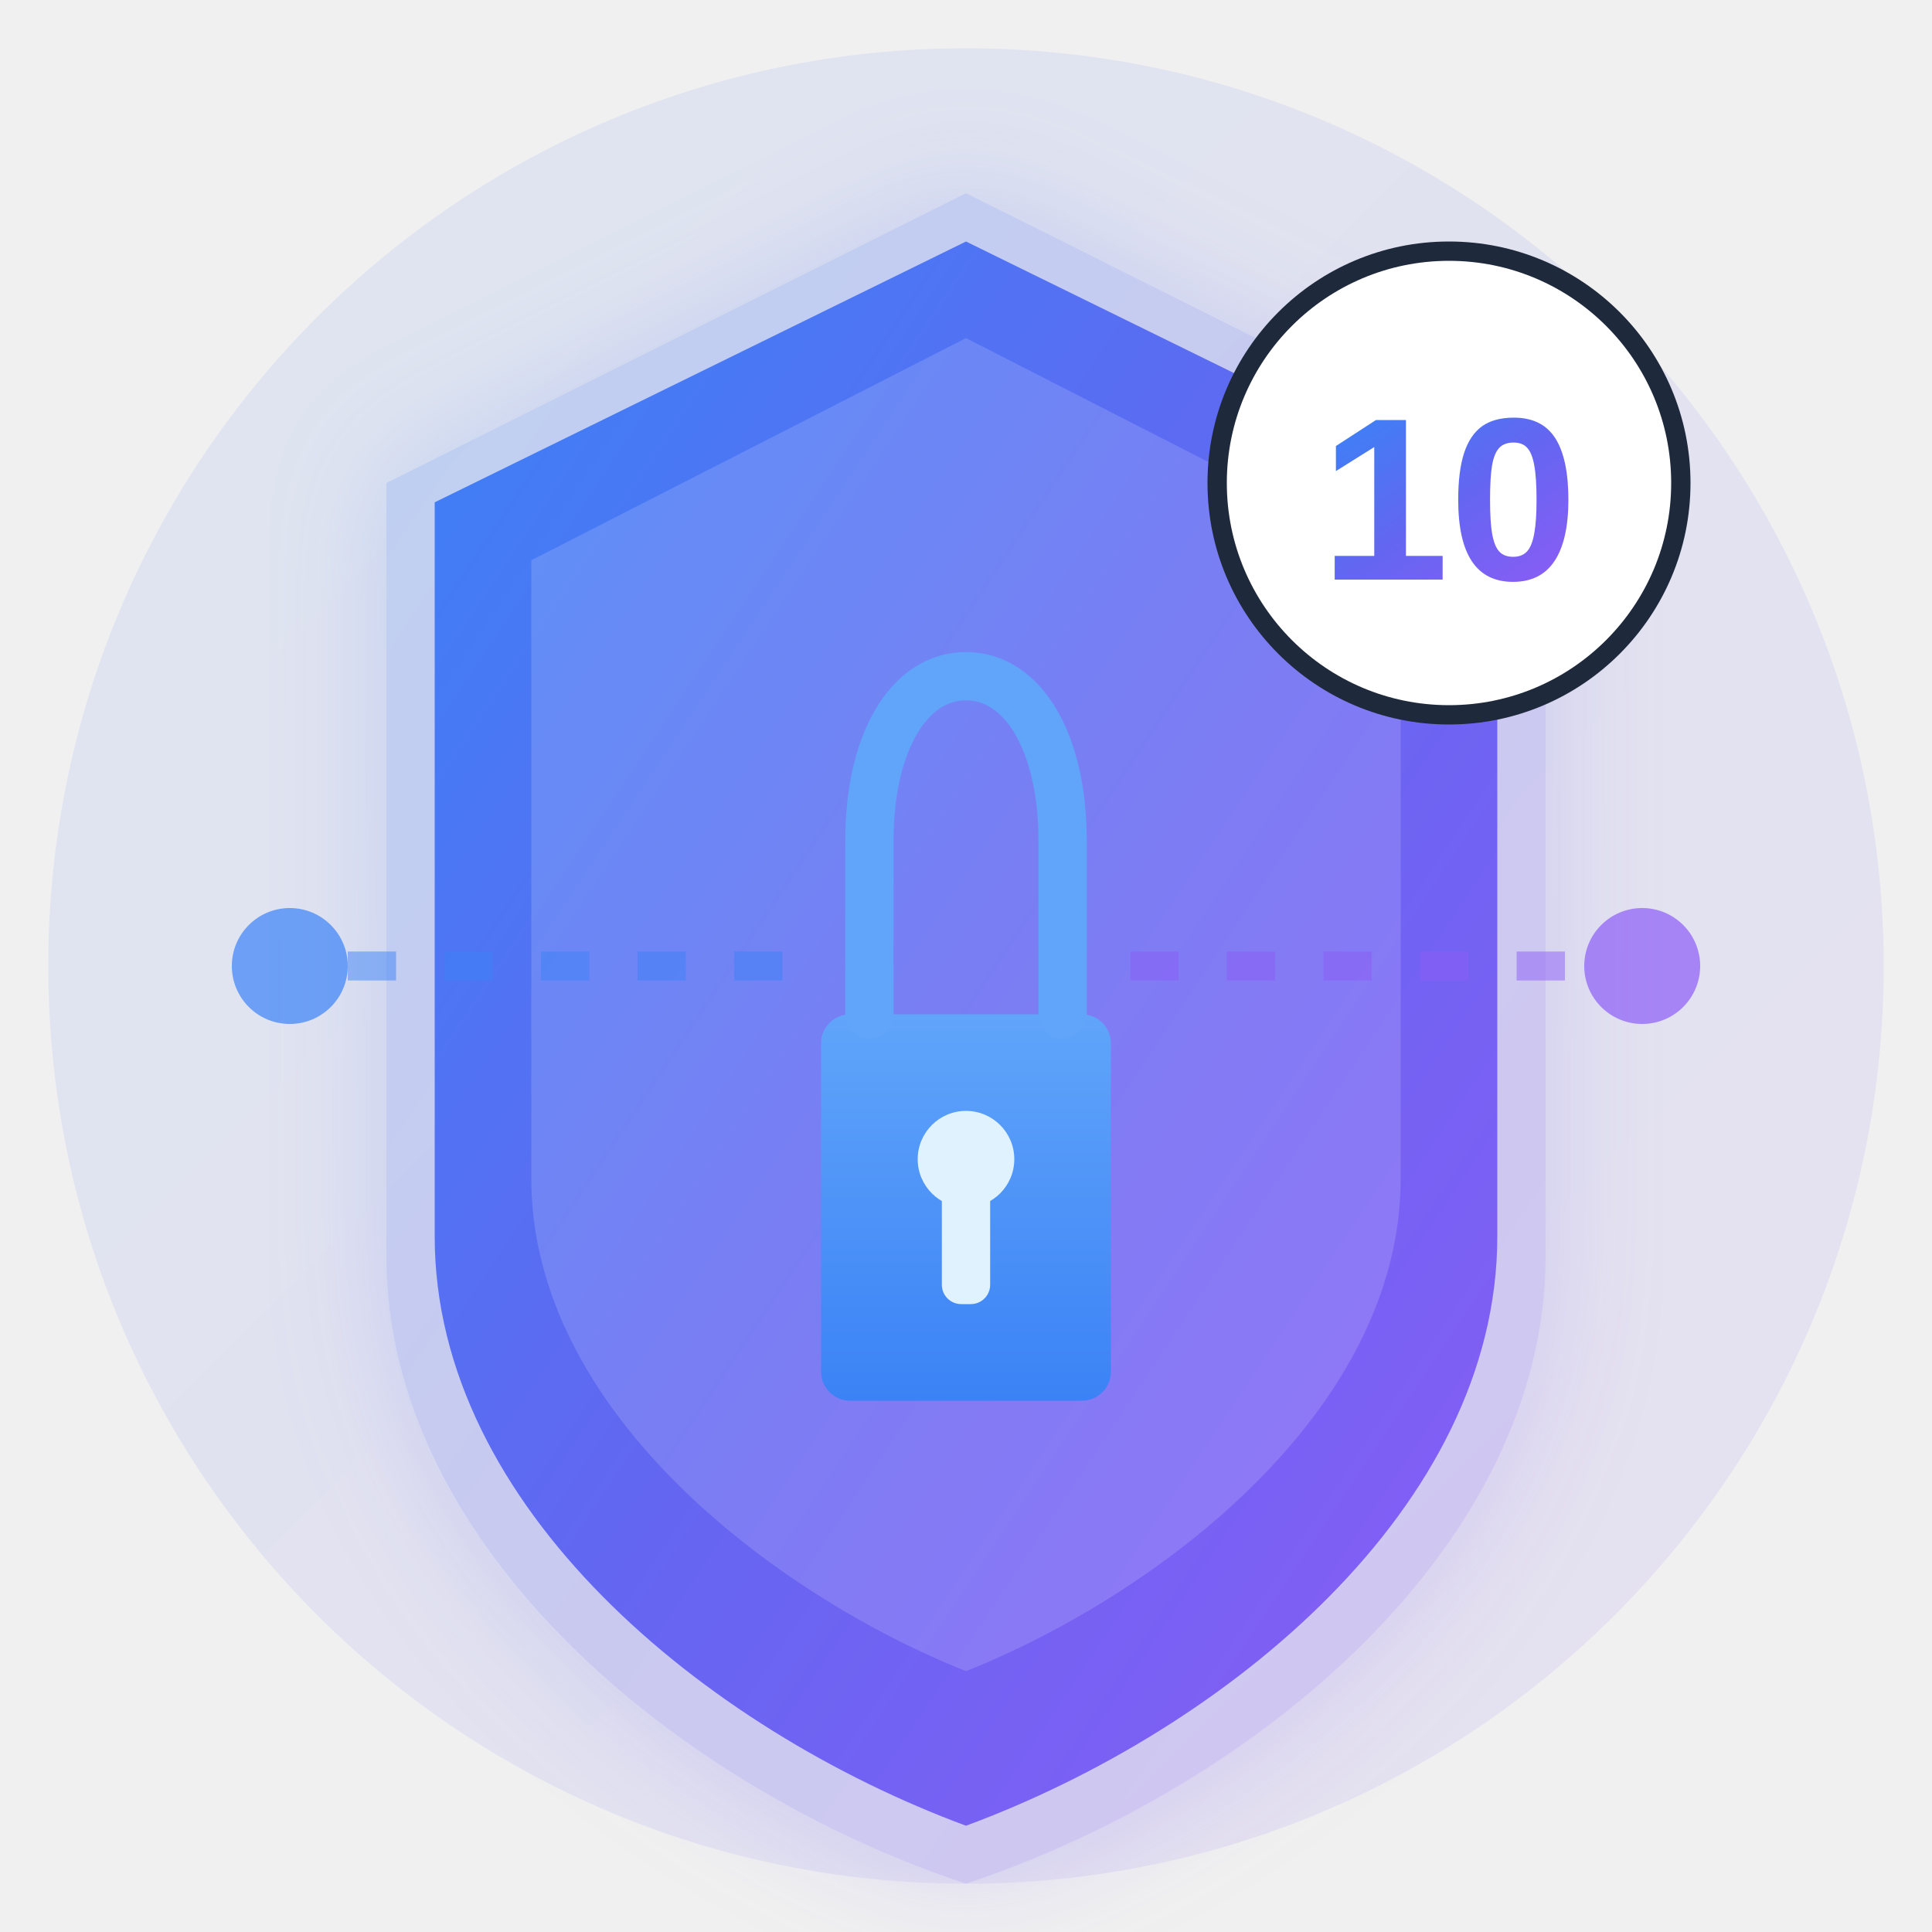
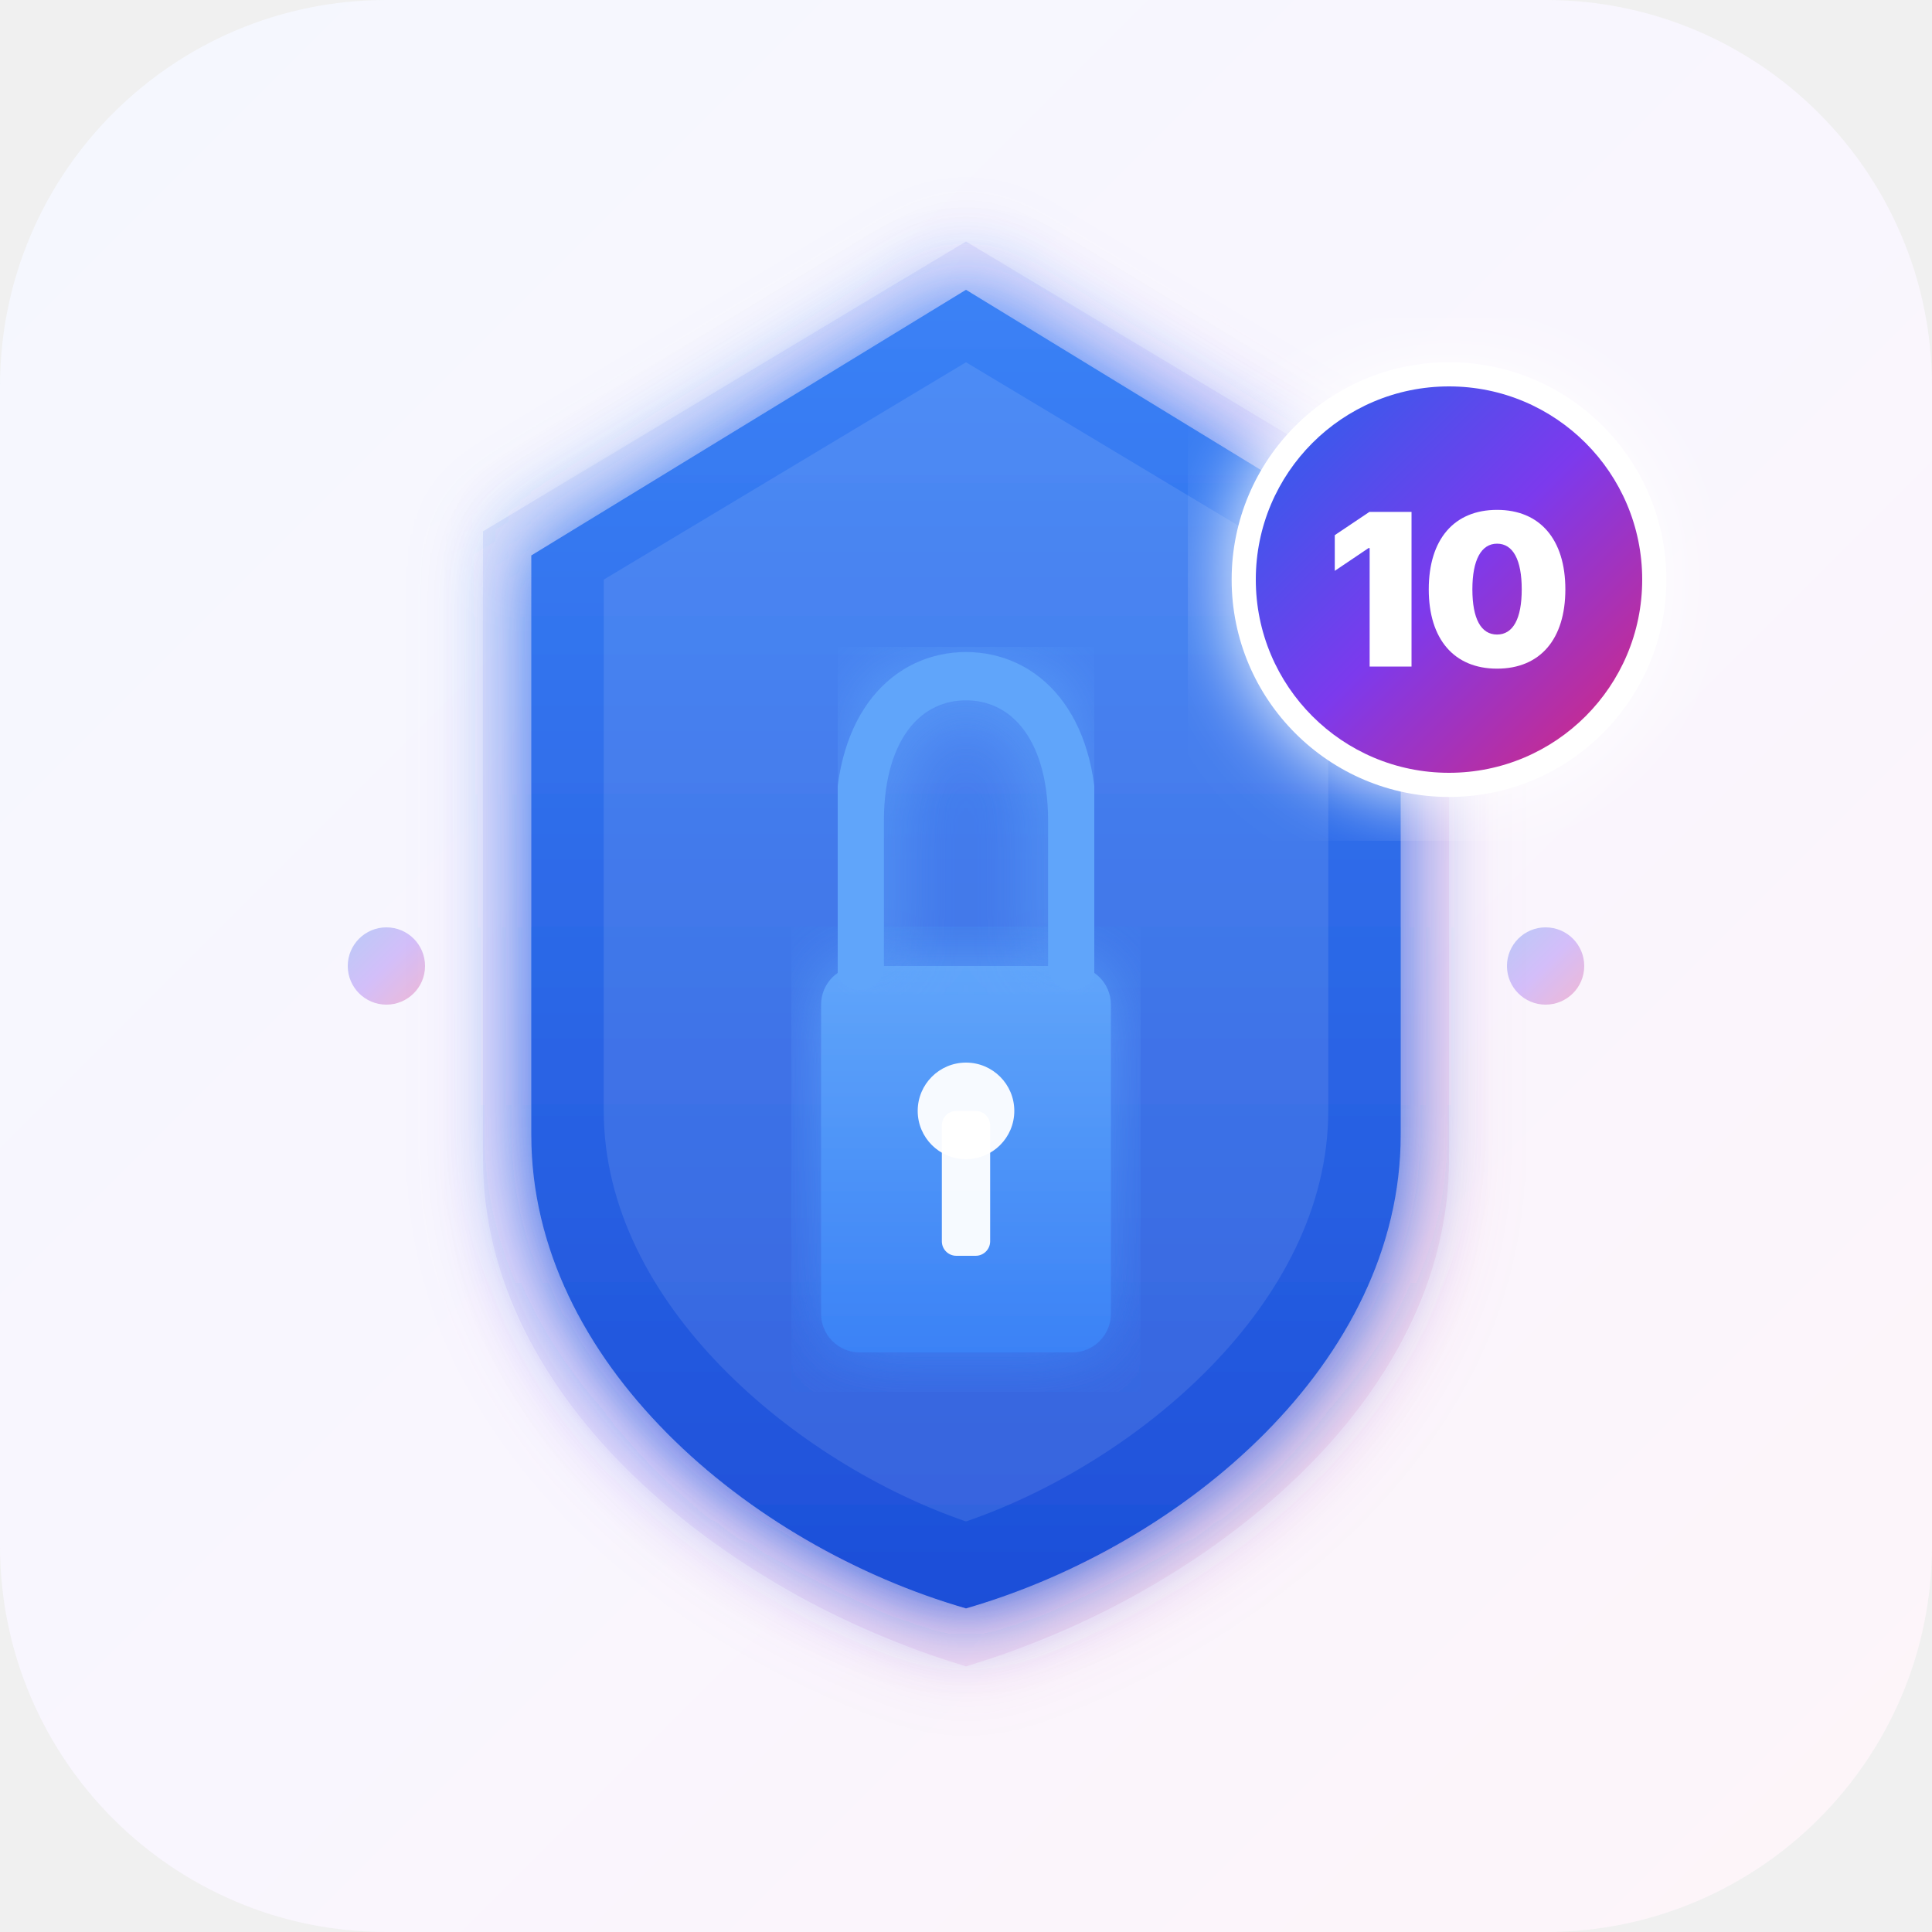
- <svg xmlns="http://www.w3.org/2000/svg" viewBox="0 0 200 200" fill="none">
+ <svg xmlns="http://www.w3.org/2000/svg" viewBox="0 0 400 400" fill="none">
  <defs>
-     <linearGradient id="shieldGrad" x1="0%" y1="0%" x2="100%" y2="100%">
-       <stop offset="0%" style="stop-color:#3B82F6;stop-opacity:1" />
-       <stop offset="50%" style="stop-color:#6366F1;stop-opacity:1" />
-       <stop offset="100%" style="stop-color:#8B5CF6;stop-opacity:1" />
+     <linearGradient id="iconGradient" x1="0%" y1="0%" x2="100%" y2="100%">
+       <stop offset="0%" style="stop-color:#2563EB" />
+       <stop offset="50%" style="stop-color:#7C3AED" />
+       <stop offset="100%" style="stop-color:#DB2777" />
    </linearGradient>
-     <linearGradient id="lockGrad" x1="0%" y1="0%" x2="0%" y2="100%">
-       <stop offset="0%" style="stop-color:#60A5FA;stop-opacity:1" />
-       <stop offset="100%" style="stop-color:#3B82F6;stop-opacity:1" />
+     <linearGradient id="iconShield" x1="0%" y1="0%" x2="0%" y2="100%">
+       <stop offset="0%" style="stop-color:#3B82F6" />
+       <stop offset="100%" style="stop-color:#1D4ED8" />
+     </linearGradient>
+     <linearGradient id="iconLock" x1="0%" y1="0%" x2="0%" y2="100%">
+       <stop offset="0%" style="stop-color:#60A5FA" />
+       <stop offset="100%" style="stop-color:#3B82F6" />
    </linearGradient>
    <filter id="iconGlow">
-       <feGaussianBlur stdDeviation="6" result="coloredBlur" />
+       <feGaussianBlur stdDeviation="8" result="coloredBlur" />
      <feMerge>
        <feMergeNode in="coloredBlur" />
        <feMergeNode in="SourceGraphic" />
      </feMerge>
    </filter>
  </defs>
-   <circle cx="100" cy="100" r="95" fill="url(#shieldGrad)" opacity="0.1" />
-   <path d="M 100 20 L 160 50 L 160 130 C 160 160 130 185 100 195 C 70 185 40 160 40 130 L 40 50 Z" fill="url(#shieldGrad)" opacity="0.2" filter="url(#iconGlow)" />
-   <path d="M 100 25 L 155 52 L 155 128 C 155 156 127 179 100 189 C 73 179 45 156 45 128 L 45 52 Z" fill="url(#shieldGrad)" />
-   <path d="M 100 35 L 145 58 L 145 122 C 145 146 120 165 100 173 C 80 165 55 146 55 122 L 55 58 Z" fill="white" opacity="0.15" />
-   <rect x="85" y="105" width="30" height="40" rx="3" fill="url(#lockGrad)" />
-   <path d="M 90 105 L 90 87 C 90 77 94 70 100 70 C 106 70 110 77 110 87 L 110 105" stroke="#60A5FA" stroke-width="5" fill="none" stroke-linecap="round" />
-   <circle cx="100" cy="120" r="5" fill="#E0F2FE" />
-   <rect x="97.5" y="120" width="5" height="15" rx="2" fill="#E0F2FE" />
-   <g transform="translate(130, 30)">
-     <circle cx="20" cy="20" r="25" fill="#1E293B" />
-     <circle cx="20" cy="20" r="23" fill="white" />
-     <text x="20" y="30" font-family="Arial, sans-serif" font-size="24" font-weight="900" fill="url(#shieldGrad)" text-anchor="middle">10</text>
+   <rect width="400" height="400" rx="80" fill="white" />
+   <rect width="400" height="400" rx="80" fill="url(#iconGradient)" opacity="0.05" />
+   <path d="M 200 50 L 300 110 L 300 240 C 300 290 250 330 200 345 C 150 330 100 290 100 240 L 100 110 Z" fill="url(#iconGradient)" opacity="0.15" filter="url(#iconGlow)" />
+   <path d="M 200 60 L 290 115 L 290 235 C 290 282 245 320 200 333 C 155 320 110 282 110 235 L 110 115 Z" fill="url(#iconShield)" filter="url(#iconGlow)" />
+   <path d="M 200 75 L 275 120 L 275 230 C 275 270 235 303 200 315 C 165 303 125 270 125 230 L 125 120 Z" fill="white" opacity="0.1" />
+   <rect x="170" y="200" width="60" height="80" rx="8" fill="url(#iconLock)" filter="url(#iconGlow)" />
+   <path d="M 178 200 L 178 170 C 178 150 188 140 200 140 C 212 140 222 150 222 170 L 222 200" stroke="#60A5FA" stroke-width="10" fill="none" stroke-linecap="round" filter="url(#iconGlow)" />
+   <circle cx="200" cy="230" r="10" fill="white" opacity="0.95" />
+   <rect x="195" y="230" width="10" height="30" rx="3" fill="white" opacity="0.95" />
+   <g transform="translate(260, 80)">
+     <circle cx="40" cy="40" r="45" fill="white" filter="url(#iconGlow)" />
+     <circle cx="40" cy="40" r="40" fill="url(#iconGradient)" />
+     <text x="40" y="58" font-family="-apple-system, BlinkMacSystemFont, 'Segoe UI', sans-serif" font-size="44" font-weight="900" fill="white" text-anchor="middle">10</text>
  </g>
-   <circle cx="30" cy="100" r="6" fill="#3B82F6" opacity="0.7" />
-   <circle cx="170" cy="100" r="6" fill="#8B5CF6" opacity="0.7" />
-   <path d="M 36 100 L 83 100" stroke="#3B82F6" stroke-width="3" opacity="0.5" stroke-dasharray="5,5">
-     <animate attributeName="stroke-dashoffset" from="0" to="10" dur="1s" repeatCount="indefinite" />
-   </path>
-   <path d="M 117 100 L 164 100" stroke="#8B5CF6" stroke-width="3" opacity="0.5" stroke-dasharray="5,5">
-     <animate attributeName="stroke-dashoffset" from="0" to="10" dur="1s" repeatCount="indefinite" />
-   </path>
+   <g opacity="0.3">
+     <circle cx="80" cy="200" r="8" fill="url(#iconGradient)" />
+     <circle cx="320" cy="200" r="8" fill="url(#iconGradient)" />
+     <line x1="88" y1="200" x2="165" y2="200" stroke="url(#iconGradient)" stroke-width="3" stroke-dasharray="8,8" />
+     <line x1="235" y1="200" x2="312" y2="200" stroke="url(#iconGradient)" stroke-width="3" stroke-dasharray="8,8" />
+   </g>
</svg>
